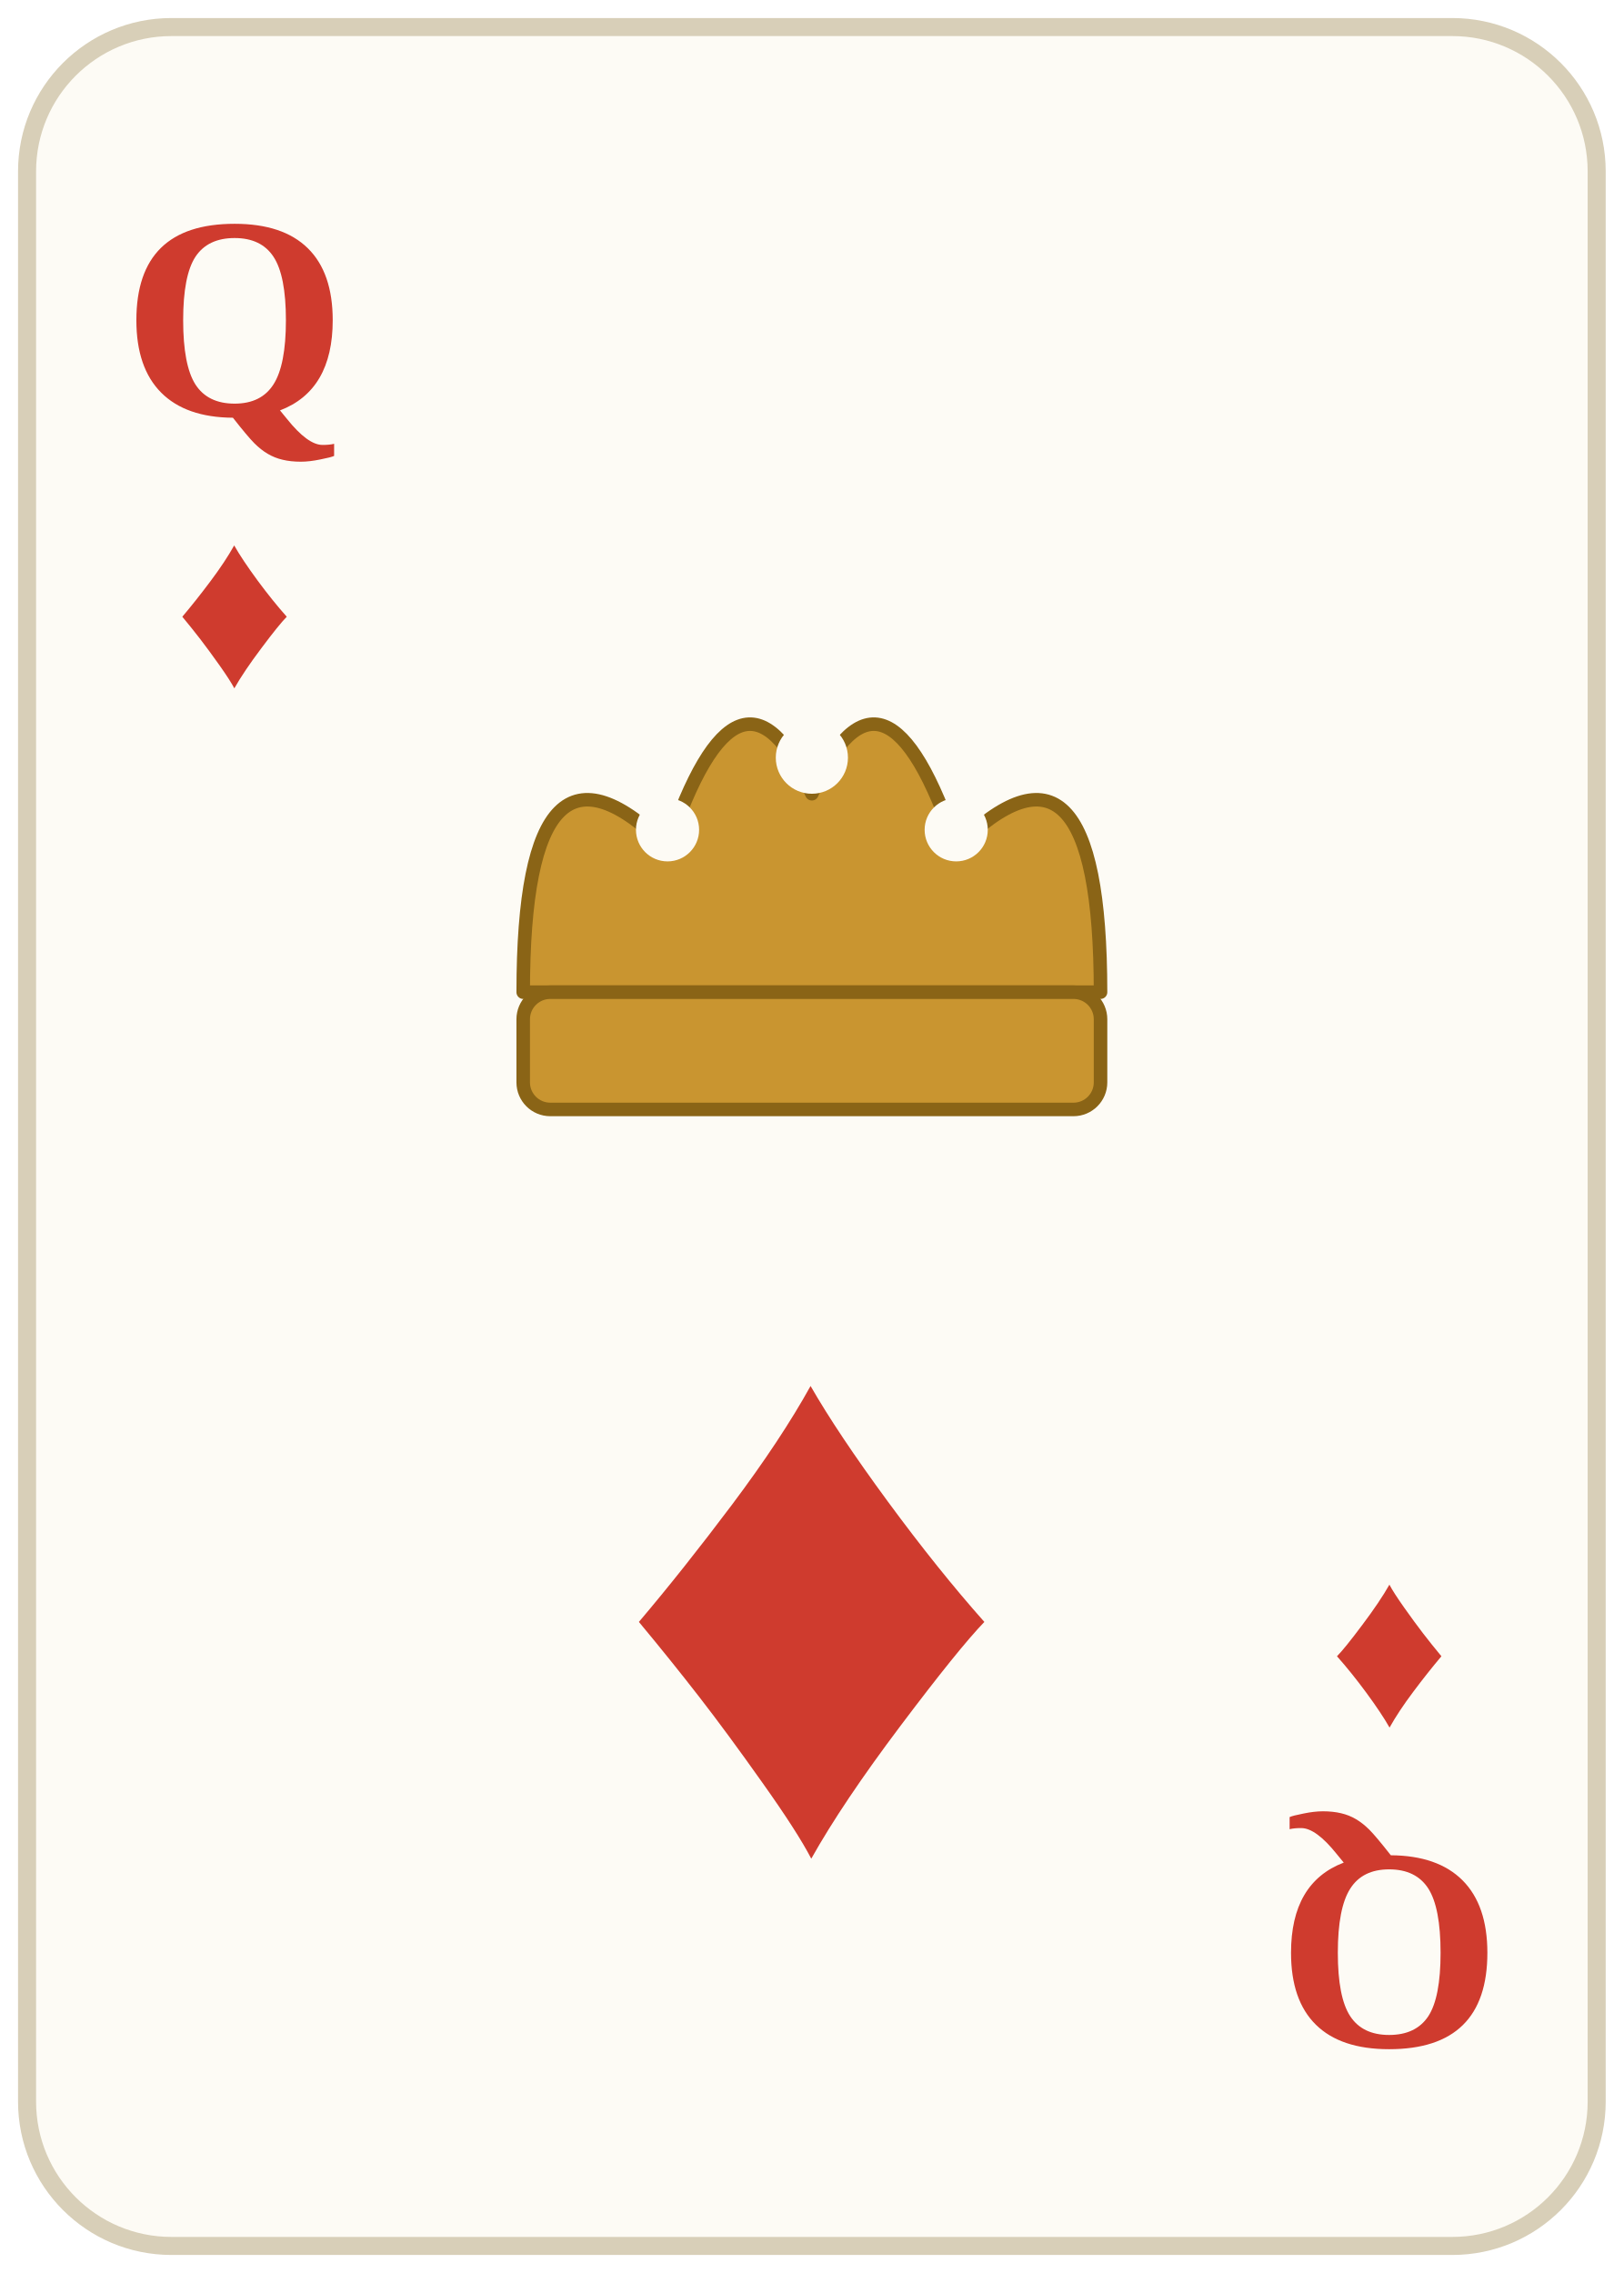
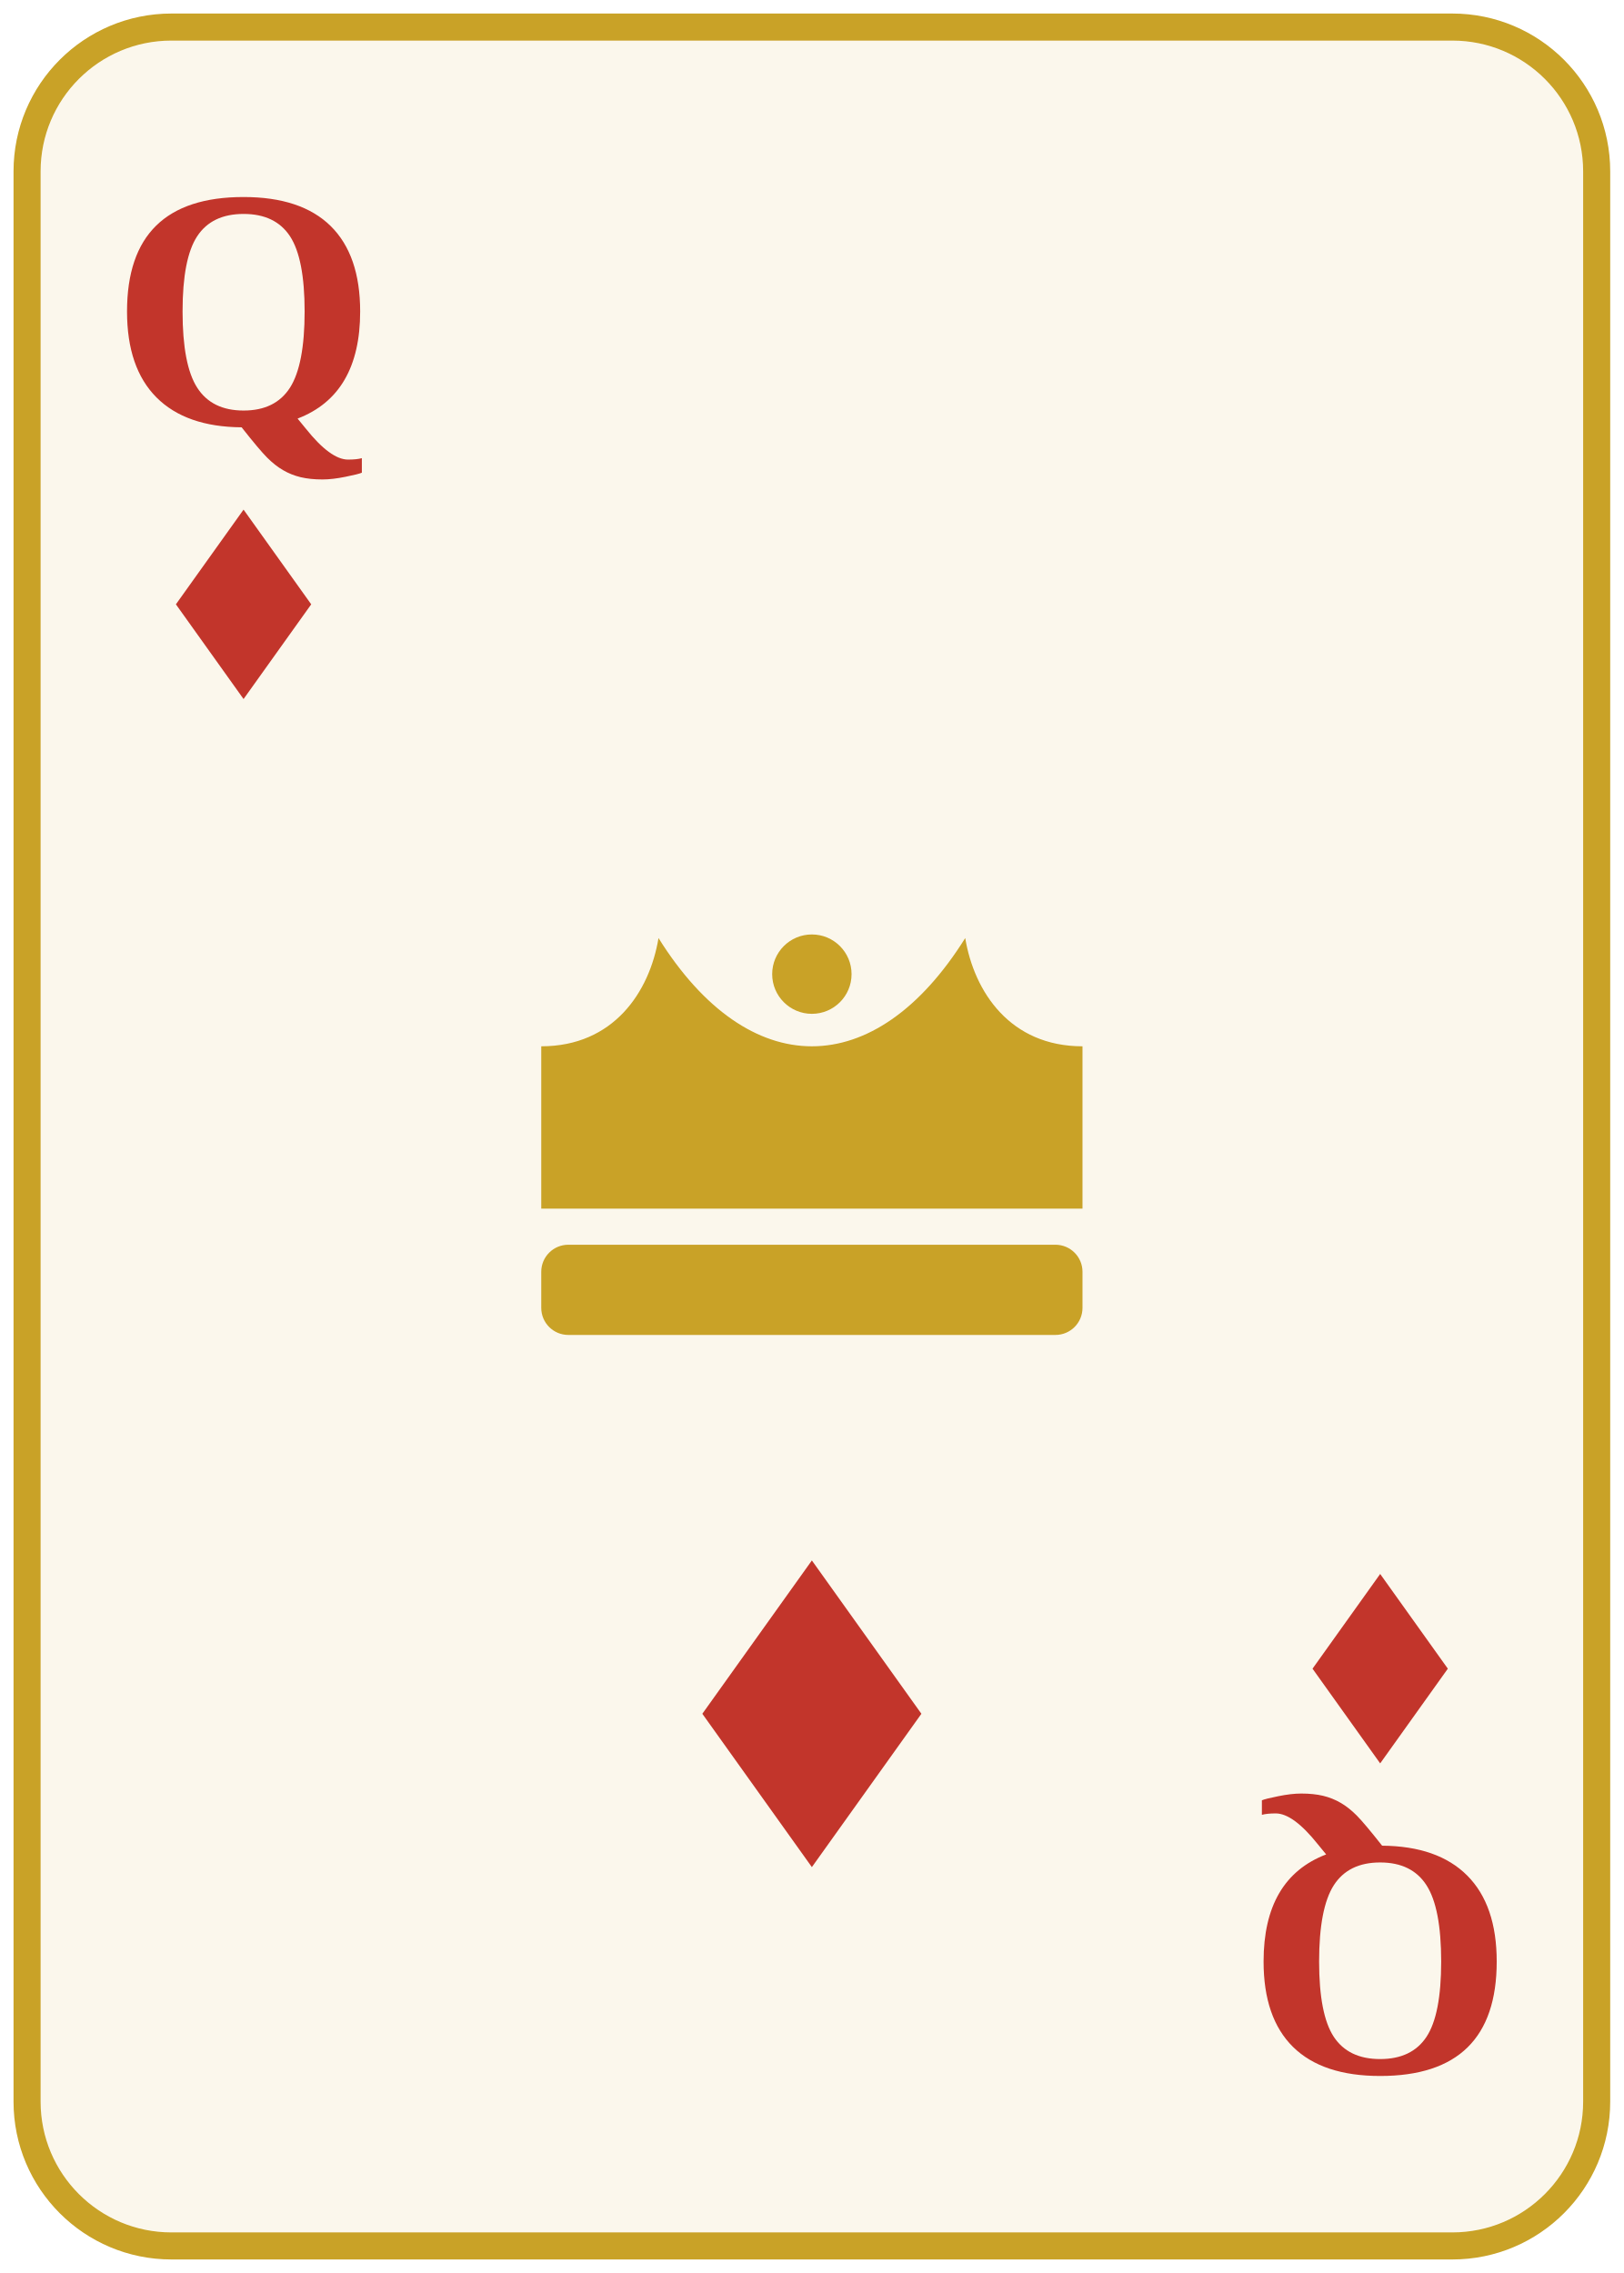
<svg xmlns="http://www.w3.org/2000/svg" viewBox="0 0 180 252" width="180" height="252">
-   <rect x="3" y="3" width="174" height="246" rx="16" fill="#fdfbf5" stroke="#d8cfb8" stroke-width="2" />
-   <g fill="#cf3b2e" font-family="Georgia, 'Times New Roman', serif" font-weight="700">
-     <g>
-       <text x="26" y="46" font-size="32" text-anchor="middle">Q</text>
-       <text x="26" y="76" font-size="26" text-anchor="middle">♦</text>
-     </g>
-     <g transform="rotate(180 90 126)">
-       <text x="26" y="46" font-size="32" text-anchor="middle">Q</text>
-       <text x="26" y="76" font-size="26" text-anchor="middle">♦</text>
+   <rect x="3" y="3" width="174" height="246" rx="16" fill="#fbf7ec" stroke="#c9a227" stroke-width="3" />
+   <g transform="translate(27 47)">
+     <text x="0" y="0" font-family="Georgia, 'Times New Roman', serif" font-weight="700" font-size="38" text-anchor="middle" fill="#c2352b">Q</text>
+     <g transform="translate(0.00 20.00) scale(0.5)" fill="#c2352b">
+       <path d="M0 -21 L15 0 L0 21 L-15 0 Z" />
    </g>
  </g>
-   <g fill="#c99530" stroke="#8a6416" stroke-width="1.5" stroke-linejoin="round" stroke-linecap="round">
-     <path d="M 58,110 Q 58,78 74,94 Q 82,70 90,88 Q 98,70 106,94 Q 122,78 122,110 Z" />
-     <rect x="58" y="110" width="64" height="13" rx="3" />
-     <circle cx="74" cy="92" r="3.5" fill="#fdfbf5" stroke="none" />
-     <circle cx="90" cy="84" r="4" fill="#fdfbf5" stroke="none" />
-     <circle cx="106" cy="92" r="3.5" fill="#fdfbf5" stroke="none" />
+   <g transform="translate(153 205) rotate(180)">
+     <text x="0" y="0" font-family="Georgia, 'Times New Roman', serif" font-weight="700" font-size="38" text-anchor="middle" fill="#c2352b">Q</text>
+     <g transform="translate(0.00 20.00) scale(0.5)" fill="#c2352b">
+       <path d="M0 -21 L15 0 L0 21 L-15 0 Z" />
+     </g>
  </g>
-   <text x="90" y="176" font-size="86" fill="#cf3b2e" text-anchor="middle" dominant-baseline="central" font-family="Georgia, 'Times New Roman', serif" font-weight="700">♦</text>
+   <g transform="translate(90 122)" fill="#c9a227">
+     <path d="M-30 12 L-30 -6 C-22 -6 -18 -12 -17 -18 C-12 -10 -6 -6 0 -6 C6 -6 12 -10 17 -18 C18 -12 22 -6 30 -6 L30 12 Z" />
+     <rect x="-30" y="16" width="60" height="10" rx="3" />
+     <circle cx="0" cy="-14" r="4.4" />
+   </g>
+   <g transform="translate(90.00 190.00) scale(0.80952)" fill="#c2352b">
+     <path d="M0 -21 L15 0 L0 21 L-15 0 Z" />
+   </g>
</svg>
